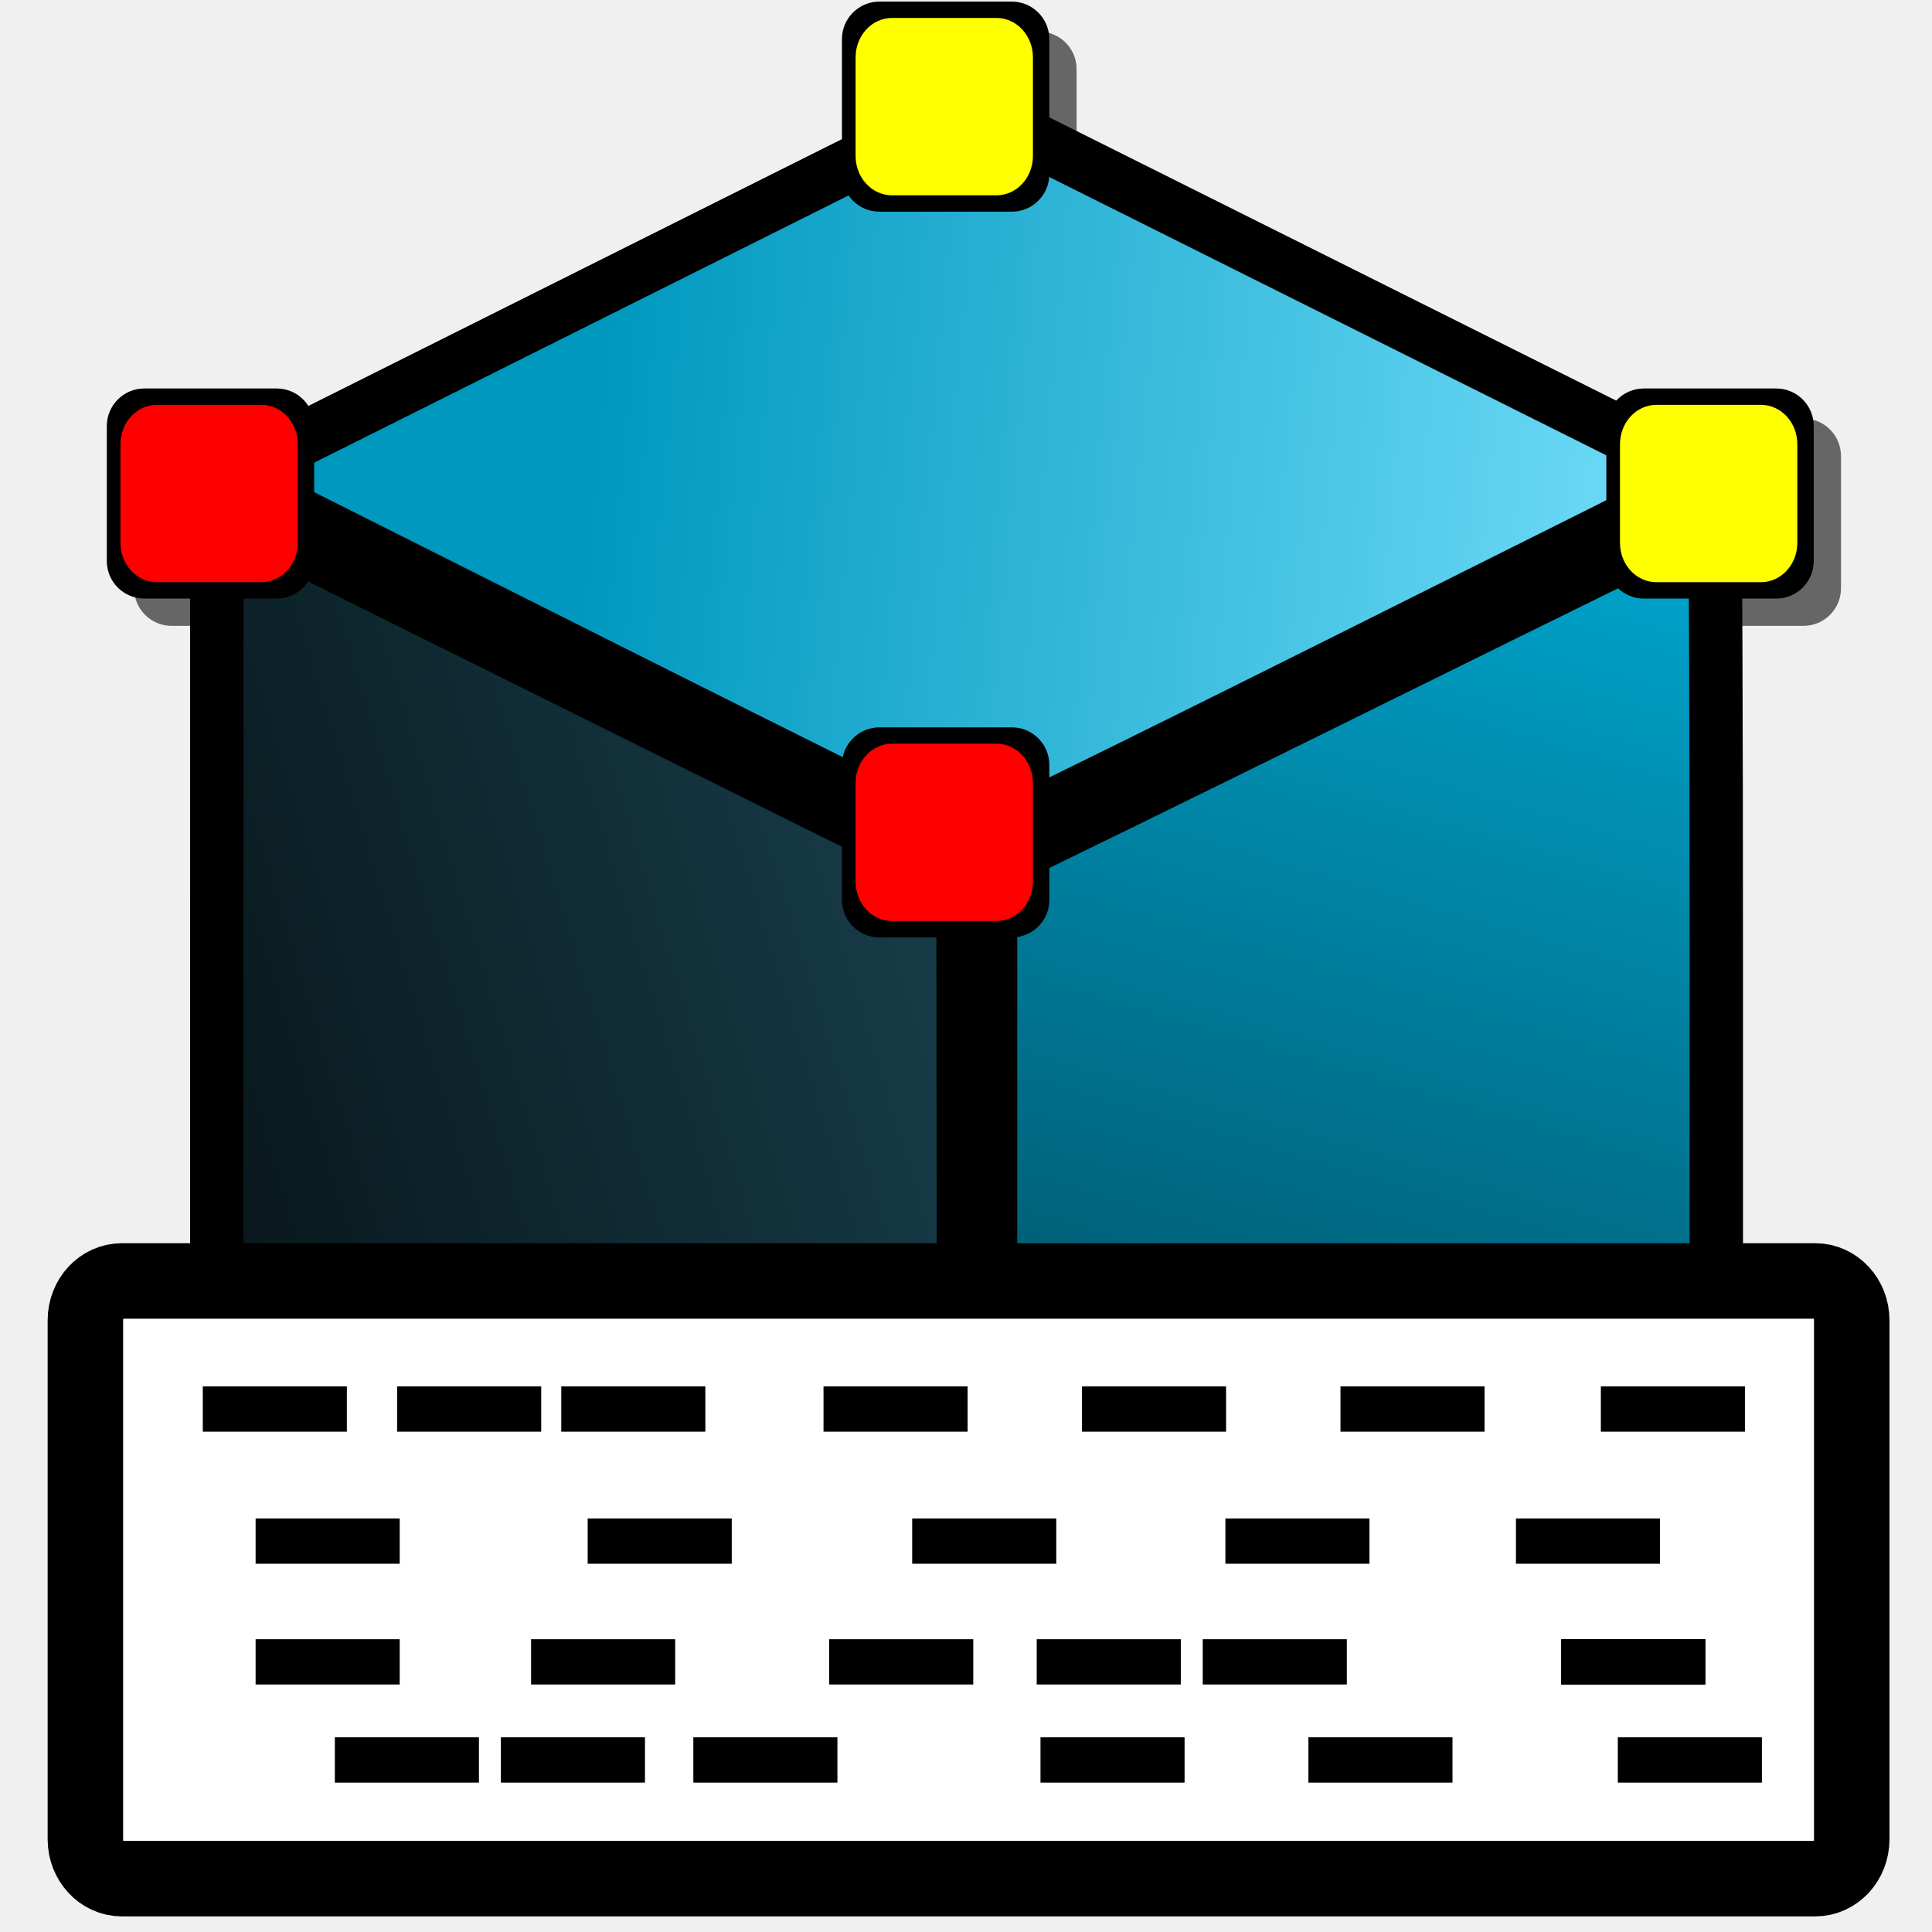
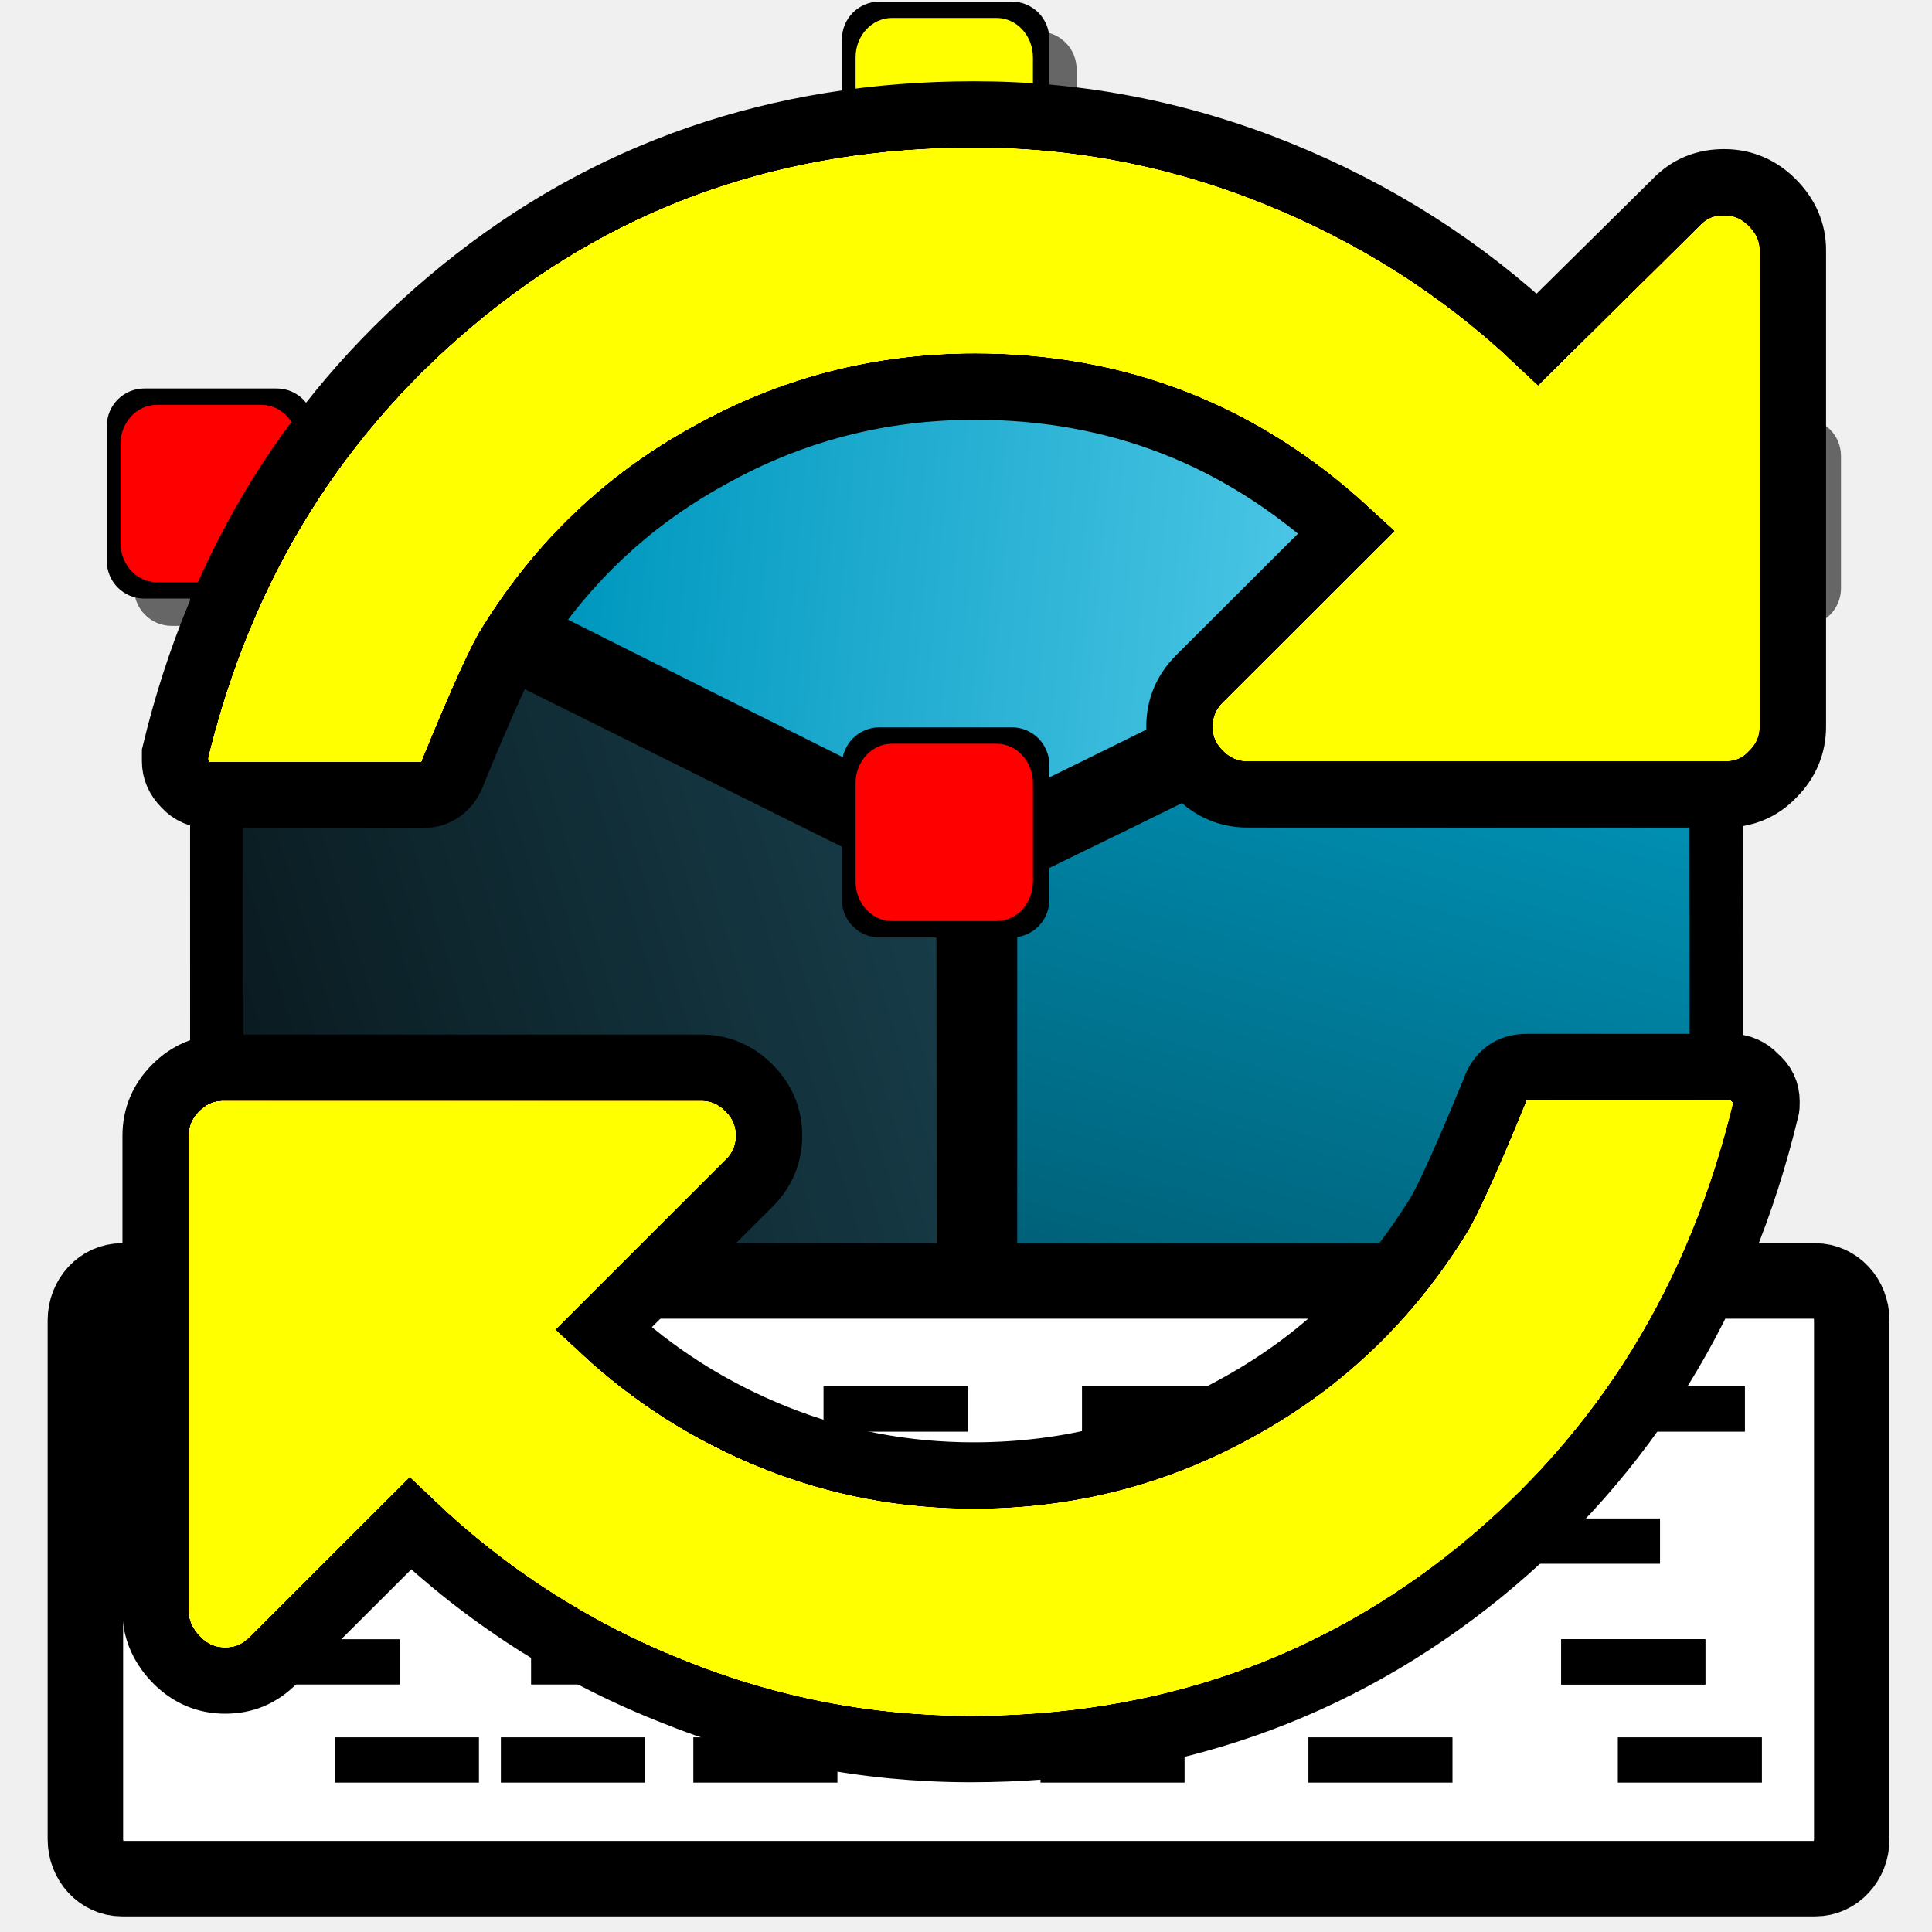
<svg xmlns="http://www.w3.org/2000/svg" xmlns:xlink="http://www.w3.org/1999/xlink" width="256px" height="256px" id="svg2985" version="1.1">
  <defs id="defs2987">
+     <linearGradient id="linearGradient5643">
+       <stop style="stop-color:#d1a800;stop-opacity:1" offset="0" id="stop5645" />
+       <stop style="stop-color:#796200;stop-opacity:1" offset="1" id="stop5647" />
+     </linearGradient>
    <linearGradient id="linearGradient5347">
      <stop style="stop-color:#09181d;stop-opacity:1;" offset="0" id="stop5349" />
      <stop style="stop-color:#246175;stop-opacity:1;" offset="1" id="stop5351" />
    </linearGradient>
    <linearGradient id="linearGradient5333">
      <stop style="stop-color:#005266;stop-opacity:1;" offset="0" id="stop5335" />
      <stop style="stop-color:#00add8;stop-opacity:1;" offset="1" id="stop5337" />
    </linearGradient>
    <linearGradient id="linearGradient5325">
      <stop style="stop-color:#0098bf;stop-opacity:1;" offset="0" id="stop5327" />
      <stop style="stop-color:#7ee5ff;stop-opacity:1;" offset="1" id="stop5329" />
    </linearGradient>
    <linearGradient id="linearGradient4760">
      <stop style="stop-color:#e6e6e6;stop-opacity:0.577;" offset="0" id="stop4762" />
      <stop id="stop4768" offset="0.712" style="stop-color:#ffffff;stop-opacity:0.492;" />
      <stop style="stop-color:#e6e6e6;stop-opacity:0.746;" offset="1" id="stop4764" />
    </linearGradient>
    <linearGradient id="linearGradient4743">
      <stop style="stop-color:#000080;stop-opacity:1;" offset="0" id="stop4745" />
      <stop style="stop-color:#000080;stop-opacity:0;" offset="1" id="stop4747" />
    </linearGradient>
    <linearGradient id="linearGradient4729">
      <stop style="stop-color:#000091;stop-opacity:1;" offset="0" id="stop4731" />
      <stop id="stop4737" offset="0.5" style="stop-color:#6e6eff;stop-opacity:1;" />
      <stop style="stop-color:#0606e1;stop-opacity:1;" offset="0.75" id="stop4739" />
      <stop id="stop4741" offset="0.875" style="stop-color:#5151f1;stop-opacity:1;" />
      <stop style="stop-color:#000081;stop-opacity:1;" offset="1" id="stop4733" />
    </linearGradient>
    <linearGradient xlink:href="#linearGradient3170" id="linearGradient3176" x1="138.545" y1="72.727" x2="110.545" y2="180.364" gradientUnits="userSpaceOnUse" />
    <linearGradient id="linearGradient3170">
      <stop style="stop-color:#00ff00;stop-opacity:1" offset="0" id="stop3172" />
      <stop style="stop-color:#17280b;stop-opacity:1" offset="1" id="stop3174" />
    </linearGradient>
    <filter id="filter4151" style="color-interpolation-filters:sRGB;">
      <feFlood id="feFlood4153" flood-opacity="0.5" flood-color="rgb(0,0,0)" result="flood" />
      <feComposite id="feComposite4155" in2="SourceGraphic" in="flood" operator="in" result="composite1" />
      <feGaussianBlur id="feGaussianBlur4157" in="composite" stdDeviation="2" result="blur" />
      <feOffset id="feOffset4159" dx="3.7" dy="4" result="offset" />
      <feComposite id="feComposite4161" in2="offset" in="SourceGraphic" operator="over" result="composite2" />
    </filter>
    <filter id="filter4163" style="color-interpolation-filters:sRGB;">
      <feFlood id="feFlood4165" flood-opacity="0.5" flood-color="rgb(0,0,0)" result="flood" />
      <feComposite id="feComposite4167" in2="SourceGraphic" in="flood" operator="in" result="composite1" />
      <feGaussianBlur id="feGaussianBlur4169" in="composite" stdDeviation="2" result="blur" />
      <feOffset id="feOffset4171" dx="3.7" dy="4" result="offset" />
      <feComposite id="feComposite4173" in2="offset" in="SourceGraphic" operator="over" result="composite2" />
    </filter>
    <filter color-interpolation-filters="sRGB" id="filter4163-6">
      <feFlood id="feFlood4165-9" flood-opacity="0.5" flood-color="rgb(0,0,0)" result="flood" />
      <feComposite id="feComposite4167-6" in2="SourceGraphic" in="flood" operator="in" result="composite1" />
      <feGaussianBlur id="feGaussianBlur4169-5" stdDeviation="2" result="blur" />
      <feOffset id="feOffset4171-7" dx="3.7" dy="4" result="offset" />
      <feComposite id="feComposite4173-8" in2="offset" in="SourceGraphic" operator="over" result="composite2" />
    </filter>
    <filter color-interpolation-filters="sRGB" id="filter4151-2">
      <feFlood id="feFlood4153-4" flood-opacity="0.5" flood-color="rgb(0,0,0)" result="flood" />
      <feComposite id="feComposite4155-0" in2="SourceGraphic" in="flood" operator="in" result="composite1" />
      <feGaussianBlur id="feGaussianBlur4157-4" stdDeviation="2" result="blur" />
      <feOffset id="feOffset4159-4" dx="3.7" dy="4" result="offset" />
      <feComposite id="feComposite4161-8" in2="offset" in="SourceGraphic" operator="over" result="composite2" />
    </filter>
    <filter color-interpolation-filters="sRGB" id="filter4151-3">
      <feFlood id="feFlood4153-2" flood-opacity="0.5" flood-color="rgb(0,0,0)" result="flood" />
      <feComposite id="feComposite4155-4" in2="SourceGraphic" in="flood" operator="in" result="composite1" />
      <feGaussianBlur id="feGaussianBlur4157-5" stdDeviation="2" result="blur" />
      <feOffset id="feOffset4159-1" dx="3.7" dy="4" result="offset" />
      <feComposite id="feComposite4161-1" in2="offset" in="SourceGraphic" operator="over" result="composite2" />
    </filter>
    <filter color-interpolation-filters="sRGB" id="filter4163-4">
      <feFlood id="feFlood4165-7" flood-opacity="0.5" flood-color="rgb(0,0,0)" result="flood" />
      <feComposite id="feComposite4167-3" in2="SourceGraphic" in="flood" operator="in" result="composite1" />
      <feGaussianBlur id="feGaussianBlur4169-1" stdDeviation="2" result="blur" />
      <feOffset id="feOffset4171-5" dx="3.7" dy="4" result="offset" />
      <feComposite id="feComposite4173-3" in2="offset" in="SourceGraphic" operator="over" result="composite2" />
    </filter>
    <filter color-interpolation-filters="sRGB" id="filter4151-6">
      <feFlood id="feFlood4153-5" flood-opacity="0.5" flood-color="rgb(0,0,0)" result="flood" />
      <feComposite id="feComposite4155-04" in2="SourceGraphic" in="flood" operator="in" result="composite1" />
      <feGaussianBlur id="feGaussianBlur4157-6" stdDeviation="2" result="blur" />
      <feOffset id="feOffset4159-6" dx="3.7" dy="4" result="offset" />
      <feComposite id="feComposite4161-2" in2="offset" in="SourceGraphic" operator="over" result="composite2" />
    </filter>
    <filter color-interpolation-filters="sRGB" id="filter4163-66">
      <feFlood id="feFlood4165-6" flood-opacity="0.5" flood-color="rgb(0,0,0)" result="flood" />
      <feComposite id="feComposite4167-39" in2="SourceGraphic" in="flood" operator="in" result="composite1" />
      <feGaussianBlur id="feGaussianBlur4169-3" stdDeviation="2" result="blur" />
      <feOffset id="feOffset4171-79" dx="3.7" dy="4" result="offset" />
      <feComposite id="feComposite4173-82" in2="offset" in="SourceGraphic" operator="over" result="composite2" />
    </filter>
    <filter color-interpolation-filters="sRGB" id="filter4163-66-4">
      <feFlood id="feFlood4165-6-7" flood-opacity="0.5" flood-color="rgb(0,0,0)" result="flood" />
      <feComposite id="feComposite4167-39-7" in2="SourceGraphic" in="flood" operator="in" result="composite1" />
      <feGaussianBlur id="feGaussianBlur4169-3-7" stdDeviation="2" result="blur" />
      <feOffset id="feOffset4171-79-7" dx="3.7" dy="4" result="offset" />
      <feComposite id="feComposite4173-82-2" in2="offset" in="SourceGraphic" operator="over" result="composite2" />
    </filter>
    <filter color-interpolation-filters="sRGB" id="filter4163-66-2">
      <feFlood id="feFlood4165-6-3" flood-opacity="0.5" flood-color="rgb(0,0,0)" result="flood" />
      <feComposite id="feComposite4167-39-1" in2="SourceGraphic" in="flood" operator="in" result="composite1" />
      <feGaussianBlur id="feGaussianBlur4169-3-6" stdDeviation="2" result="blur" />
      <feOffset id="feOffset4171-79-4" dx="3.7" dy="4" result="offset" />
      <feComposite id="feComposite4173-82-0" in2="offset" in="SourceGraphic" operator="over" result="composite2" />
    </filter>
    <filter color-interpolation-filters="sRGB" id="filter4163-66-46">
      <feFlood id="feFlood4165-6-0" flood-opacity="0.5" flood-color="rgb(0,0,0)" result="flood" />
      <feComposite id="feComposite4167-39-2" in2="SourceGraphic" in="flood" operator="in" result="composite1" />
      <feGaussianBlur id="feGaussianBlur4169-3-0" stdDeviation="2" result="blur" />
      <feOffset id="feOffset4171-79-6" dx="3.7" dy="4" result="offset" />
      <feComposite id="feComposite4173-82-07" in2="offset" in="SourceGraphic" operator="over" result="composite2" />
    </filter>
    <radialGradient xlink:href="#linearGradient4729" id="radialGradient4735" cx="108.125" cy="92.528" fx="108.125" fy="92.528" r="15.594" gradientTransform="matrix(1.09018,-0.02404818,0.0116676,0.5289294,-10.83033,49.40937)" gradientUnits="userSpaceOnUse" />
    <linearGradient xlink:href="#linearGradient4743" id="linearGradient4749" x1="105" y1="135.75" x2="70.5" y2="134.5" gradientUnits="userSpaceOnUse" />
    <linearGradient xlink:href="#linearGradient4760" id="linearGradient4766" x1="95" y1="54.25" x2="120.25" y2="54.25" gradientUnits="userSpaceOnUse" />
    <filter id="filter4904" color-interpolation-filters="sRGB">
      <feGaussianBlur id="feGaussianBlur4906" stdDeviation="4" result="result8" />
      <feOffset id="feOffset4908" dx="4" dy="4" result="result11" />
      <feComposite id="feComposite4910" in2="result11" result="result6" in="SourceGraphic" operator="in" />
      <feFlood id="feFlood4912" result="result10" in="result6" flood-opacity="1" flood-color="rgb(0,0,0)" />
      <feBlend id="feBlend4914" in2="result10" mode="normal" in="result6" result="result12" />
      <feComposite id="feComposite4916" in2="SourceGraphic" result="result2" operator="in" />
    </filter>
    <filter id="filter5083" height="1" width="1" y="0" x="0" color-interpolation-filters="sRGB">
      <feColorMatrix id="feColorMatrix5085" result="result2" type="luminanceToAlpha" />
      <feDiffuseLighting id="feDiffuseLighting5087" diffuseConstant="0.5" result="result1" surfaceScale="-10">
        <feDistantLight id="feDistantLight5089" elevation="20" azimuth="225" />
      </feDiffuseLighting>
      <feComposite id="feComposite5091" in2="SourceGraphic" result="result3" k3="1" k2="1" k1="1" in="result1" operator="arithmetic" />
      <feBlend id="feBlend5093" in2="result3" result="result4" mode="multiply" in="result2" />
      <feComposite id="feComposite5095" in2="result4" result="result5" operator="arithmetic" k2="1.2" />
      <feComposite id="feComposite5097" in2="SourceGraphic" operator="in" in="result5" />
    </filter>
    <filter id="filter5083-1" height="1" width="1" y="0" x="0" color-interpolation-filters="sRGB">
      <feColorMatrix id="feColorMatrix5085-5" result="result2" type="luminanceToAlpha" />
      <feDiffuseLighting id="feDiffuseLighting5087-5" diffuseConstant="0.5" result="result1" surfaceScale="-10">
        <feDistantLight id="feDistantLight5089-0" elevation="20" azimuth="225" />
      </feDiffuseLighting>
      <feComposite k4="0" id="feComposite5091-5" in2="SourceGraphic" result="result3" k3="1" k2="1" k1="1" in="result1" operator="arithmetic" />
      <feBlend id="feBlend5093-6" in2="result3" result="result4" mode="multiply" in="result2" />
      <feComposite k4="0" k3="0" k1="0" id="feComposite5095-6" in2="result4" result="result5" operator="arithmetic" k2="1.2" />
      <feComposite id="feComposite5097-3" in2="SourceGraphic" operator="in" in="result5" />
    </filter>
    <filter id="filter5256" style="color-interpolation-filters:sRGB;">
      <feFlood id="feFlood5258" flood-opacity="0.5" flood-color="rgb(0,0,0)" result="flood" />
      <feComposite id="feComposite5260" in2="SourceGraphic" in="flood" operator="in" result="composite1" />
      <feGaussianBlur id="feGaussianBlur5262" in="composite" stdDeviation="2" result="blur" />
      <feOffset id="feOffset5264" dx="3.7" dy="4" result="offset" />
      <feComposite id="feComposite5266" in2="offset" in="SourceGraphic" operator="over" result="composite2" />
    </filter>
    <filter id="filter5268" style="color-interpolation-filters:sRGB;">
      <feFlood id="feFlood5270" flood-opacity="0.5" flood-color="rgb(0,0,0)" result="flood" />
      <feComposite id="feComposite5272" in2="SourceGraphic" in="flood" operator="in" result="composite1" />
      <feGaussianBlur id="feGaussianBlur5274" in="composite" stdDeviation="2" result="blur" />
      <feOffset id="feOffset5276" dx="3.7" dy="4" result="offset" />
      <feComposite id="feComposite5278" in2="offset" in="SourceGraphic" operator="over" result="composite2" />
    </filter>
    <linearGradient xlink:href="#linearGradient5325" id="linearGradient5331" x1="79.196" y1="53.06" x2="239.709" y2="67.91" gradientUnits="userSpaceOnUse" />
    <linearGradient xlink:href="#linearGradient5333" id="linearGradient5339" x1="185.262" y1="206.503" x2="229.103" y2="57.303" gradientUnits="userSpaceOnUse" />
    <linearGradient xlink:href="#linearGradient5347" id="linearGradient5353" x1="36.77" y1="182.461" x2="231.931" y2="123.064" gradientUnits="userSpaceOnUse" />
+     <filter style="color-interpolation-filters:sRGB;" id="filter5627">
+       <feColorMatrix values="3.552 0 0 1.233 -1.276 0 3.552 0 1.233 -1.276 0 0 3.552 1.233 -1.276 0 0 0 1 0" id="feColorMatrix5629" />
+     </filter>
+     <linearGradient xlink:href="#linearGradient5643" id="linearGradient5649" x1="-13.6" y1="128.05" x2="269.6" y2="128.05" gradientUnits="userSpaceOnUse" />
+     <linearGradient xlink:href="#linearGradient5643" id="linearGradient5679" gradientUnits="userSpaceOnUse" x1="-13.6" y1="128.05" x2="269.6" y2="128.05" />
  </defs>
  <g id="layer1">
    <rect style="fill:#666666" id="rect5673" width="27.476" height="27.476" x="216.465" y="55.453" rx="4.971" ry="4.971" />
    <rect style="fill:#666666" id="rect3095" width="27.476" height="27.476" x="115.178" y="4.188" rx="4.971" ry="4.971" />
    <rect ry="4.971" rx="4.971" y="55.453" x="17.768" height="27.476" width="27.476" id="rect5657" style="fill:#666666" />
    <path style="opacity:1;fill:url(#linearGradient5331);fill-opacity:1;stroke:#000000;stroke-width:7.071;stroke-linecap:round;stroke-linejoin:round;stroke-miterlimit:4;stroke-opacity:1;stroke-dasharray:none" d="M 78.508,87.692 29.839,63.251 79.008,38.664 128.178,14.078 l 49.264,24.614 49.264,24.614 -49.057,24.516 c -26.981,13.484 -49.375,24.47 -49.764,24.414 -0.389,-0.056 -22.608,-11.101 -49.377,-24.543 z" id="path5319" />
    <path style="opacity:1;fill:url(#linearGradient5353);fill-opacity:1;stroke:#000000;stroke-width:7.071;stroke-linecap:round;stroke-linejoin:round;stroke-miterlimit:4;stroke-opacity:1;stroke-dasharray:none" d="m 77.692,212.173 -48.964,-24.528 -0.003,-60.277 -0.003,-60.277 49.442,24.568 49.442,24.568 0.056,60.281 c 0.031,33.154 -0.183,60.261 -0.474,60.237 -0.292,-0.024 -22.564,-11.081 -49.494,-24.572 l 2.1e-5,0 z" id="path5321" />
    <path style="opacity:1;fill:url(#linearGradient5339);fill-opacity:1;stroke:#000000;stroke-width:7.071;stroke-linecap:round;stroke-linejoin:round;stroke-miterlimit:4;stroke-opacity:1;stroke-dasharray:none" d="m 131.253,175.002 0,-60.372 2.298,-0.928 c 1.264,-0.51 22.792,-11.049 47.839,-23.42 25.048,-12.371 45.651,-22.493 45.785,-22.493 0.134,0 0.244,26.976 0.244,59.948 l 0,59.948 -47.704,23.845 c -26.237,13.115 -47.875,23.845 -48.083,23.845 -0.209,0 -0.379,-27.167 -0.379,-60.372 z" id="path5323" />
    <rect ry="4.971" rx="4.971" y="96.377" x="111.563" height="27.838" width="27.476" id="rect5643" style="fill:#000000" />
    <rect ry="5.212" rx="4.823" y="98.546" x="113.37" height="23.499" width="23.499" id="rect5645" style="fill:#ff0000" />
    <rect style="fill:#000000" id="rect3097" width="27.476" height="27.838" x="111.563" y="0.211" rx="4.971" ry="4.971" />
    <rect style="fill:#ffff00" id="rect3099" width="23.499" height="23.499" x="113.37" y="2.38" rx="4.823" ry="5.212" />
    <rect style="fill:#000000" id="rect5675" width="27.476" height="27.838" x="212.85" y="51.476" rx="4.971" ry="4.971" />
    <rect style="fill:#ffff00" id="rect5677" width="23.499" height="23.499" x="214.657" y="53.645" rx="4.823" ry="5.212" />
    <rect ry="4.971" rx="4.971" y="51.476" x="14.153" height="27.838" width="27.476" id="rect5659" style="fill:#000000" />
    <rect ry="5.212" rx="4.823" y="53.645" x="15.96" height="23.499" width="23.499" id="rect5661" style="fill:#ff0000" />
    <rect style="fill:#ffffff;fill-opacity:1;stroke:#000000;stroke-width:10;stroke-linecap:round;stroke-linejoin:round;stroke-miterlimit:4;stroke-opacity:1;stroke-dasharray:none" id="rect6590" width="234.052" height="79.196" x="11.314" y="169.733" rx="4.823" ry="5.212" />
    <path id="path7104" d="m 52.62,186.704 19.092,0" style="fill:none;stroke:#000000;stroke-width:6;stroke-linecap:butt;stroke-linejoin:miter;stroke-miterlimit:4;stroke-opacity:1;stroke-dasharray:none" />
    <path id="path7106" d="m 74.37,186.704 19.092,0" style="fill:none;stroke:#000000;stroke-width:6;stroke-linecap:butt;stroke-linejoin:miter;stroke-miterlimit:4;stroke-opacity:1;stroke-dasharray:none" />
    <path id="path7108" d="m 109.12,186.704 19.092,0" style="fill:none;stroke:#000000;stroke-width:6;stroke-linecap:butt;stroke-linejoin:miter;stroke-miterlimit:4;stroke-opacity:1;stroke-dasharray:none" />
    <path id="path7110" d="m 143.37,186.704 19.092,0" style="fill:none;stroke:#000000;stroke-width:6;stroke-linecap:butt;stroke-linejoin:miter;stroke-miterlimit:4;stroke-opacity:1;stroke-dasharray:none" />
    <path style="fill:none;stroke:#000000;stroke-width:6;stroke-linecap:butt;stroke-linejoin:miter;stroke-miterlimit:4;stroke-opacity:1;stroke-dasharray:none" d="m 212.12,186.704 19.092,0" id="path7114" />
    <path id="path7112" d="m 177.62,186.704 19.092,0" style="fill:none;stroke:#000000;stroke-width:6;stroke-linecap:butt;stroke-linejoin:miter;stroke-miterlimit:4;stroke-opacity:1;stroke-dasharray:none" />
    <path style="fill:none;stroke:#000000;stroke-width:6;stroke-linecap:butt;stroke-linejoin:miter;stroke-miterlimit:4;stroke-opacity:1;stroke-dasharray:none" d="m 33.87,220.204 19.092,0" id="path7128" />
    <path id="path7142" d="m 66.37,233.204 19.092,0" style="fill:none;stroke:#000000;stroke-width:6;stroke-linecap:butt;stroke-linejoin:miter;stroke-miterlimit:4;stroke-opacity:1;stroke-dasharray:none" />
    <path id="path7144" d="m 91.87,233.204 19.092,0" style="fill:none;stroke:#000000;stroke-width:6;stroke-linecap:butt;stroke-linejoin:miter;stroke-miterlimit:4;stroke-opacity:1;stroke-dasharray:none" />
    <path id="path7146" d="m 137.87,233.204 19.092,0" style="fill:none;stroke:#000000;stroke-width:6;stroke-linecap:butt;stroke-linejoin:miter;stroke-miterlimit:4;stroke-opacity:1;stroke-dasharray:none" />
    <path id="path7148" d="m 173.37,233.204 19.092,0" style="fill:none;stroke:#000000;stroke-width:6;stroke-linecap:butt;stroke-linejoin:miter;stroke-miterlimit:4;stroke-opacity:1;stroke-dasharray:none" />
    <path id="path7150" d="m 214.37,233.204 19.092,0" style="fill:none;stroke:#000000;stroke-width:6;stroke-linecap:butt;stroke-linejoin:miter;stroke-miterlimit:4;stroke-opacity:1;stroke-dasharray:none" />
    <path style="fill:none;stroke:#000000;stroke-width:6;stroke-linecap:butt;stroke-linejoin:miter;stroke-miterlimit:4;stroke-opacity:1;stroke-dasharray:none" d="m 44.37,233.204 19.092,0" id="path7140" />
    <path id="path7138" d="m 70.37,220.204 19.092,0" style="fill:none;stroke:#000000;stroke-width:6;stroke-linecap:butt;stroke-linejoin:miter;stroke-miterlimit:4;stroke-opacity:1;stroke-dasharray:none" />
    <path style="fill:none;stroke:#000000;stroke-width:6;stroke-linecap:butt;stroke-linejoin:miter;stroke-miterlimit:4;stroke-opacity:1;stroke-dasharray:none" d="m 109.87,220.204 19.092,0" id="path7130" />
    <path style="fill:none;stroke:#000000;stroke-width:6;stroke-linecap:butt;stroke-linejoin:miter;stroke-miterlimit:4;stroke-opacity:1;stroke-dasharray:none" d="m 137.37,220.204 19.092,0" id="path7132" />
    <path style="fill:none;stroke:#000000;stroke-width:6;stroke-linecap:butt;stroke-linejoin:miter;stroke-miterlimit:4;stroke-opacity:1;stroke-dasharray:none" d="m 159.37,220.204 19.092,0" id="path7134" />
    <path style="fill:none;stroke:#000000;stroke-width:6;stroke-linecap:butt;stroke-linejoin:miter;stroke-miterlimit:4;stroke-opacity:1;stroke-dasharray:none" d="m 206.87,220.204 19.092,0" id="path7136" />
    <path id="path7126" d="m 206.87,220.204 19.092,0" style="fill:none;stroke:#000000;stroke-width:6;stroke-linecap:butt;stroke-linejoin:miter;stroke-miterlimit:4;stroke-opacity:1;stroke-dasharray:none" />
    <path style="fill:none;stroke:#000000;stroke-width:6;stroke-linecap:butt;stroke-linejoin:miter;stroke-miterlimit:4;stroke-opacity:1;stroke-dasharray:none" d="m 77.87,204.204 19.092,0" id="path7118" />
    <path style="fill:none;stroke:#000000;stroke-width:6;stroke-linecap:butt;stroke-linejoin:miter;stroke-miterlimit:4;stroke-opacity:1;stroke-dasharray:none" d="m 120.87,204.204 19.092,0" id="path7120" />
    <path style="fill:none;stroke:#000000;stroke-width:6;stroke-linecap:butt;stroke-linejoin:miter;stroke-miterlimit:4;stroke-opacity:1;stroke-dasharray:none" d="m 162.37,204.204 19.092,0" id="path7122" />
    <path style="fill:none;stroke:#000000;stroke-width:6;stroke-linecap:butt;stroke-linejoin:miter;stroke-miterlimit:4;stroke-opacity:1;stroke-dasharray:none" d="m 200.87,204.204 19.092,0" id="path7124" />
    <path id="path7116" d="m 33.87,204.204 19.092,0" style="fill:none;stroke:#000000;stroke-width:6;stroke-linecap:butt;stroke-linejoin:miter;stroke-miterlimit:4;stroke-opacity:1;stroke-dasharray:none" />
    <path style="fill:none;stroke:#000000;stroke-width:6;stroke-linecap:butt;stroke-linejoin:miter;stroke-opacity:1;stroke-miterlimit:4;stroke-dasharray:none" d="m 26.87,186.704 19.092,0" id="path7102" />
+     <g style="fill:url(#linearGradient5649);fill-opacity:1;stroke:#000000;stroke-width:9.6;stroke-miterlimit:4;stroke-dasharray:none;stroke-opacity:1;filter:url(#filter5627)" id="g5583" transform="matrix(0.919117,0,0,0.9173338,11.44772,5.997062)">
+       <path style="fill:url(#linearGradient5679);fill-opacity:1;stroke:#000000;stroke-width:9.6;stroke-miterlimit:4;stroke-dasharray:none;stroke-opacity:1" id="path5585" d="m 242.2,152.6 c 0,0.5 0,0.9 -0.1,1.1 -6.6,27.5 -20.3,49.7 -41.2,66.8 -20.9,17 -45.4,25.6 -73.4,25.6 -15,0 -29.4,-2.8 -43.4,-8.5 -14,-5.6 -26.5,-13.7 -37.4,-24.1 l -19.8,19.8 c -2,2 -4.2,2.9 -6.9,2.9 -2.7,0 -5,-1 -6.9,-2.9 -1.9,-1.9 -3.1,-4.3 -3.1,-7 l 0,-68.8 c 0,-2.7 1,-5 2.9,-6.9 1.9,-1.9 4.2,-2.9 6.9,-2.9 l 68.8,0 c 2.7,0 5,1 6.9,2.9 1.9,1.9 2.9,4.2 2.9,6.9 0,2.7 -1,5 -2.9,6.9 l -21,21 c 7.3,6.8 15.5,12 24.7,15.7 9.2,3.7 18.8,5.5 28.7,5.5 13.7,0 26.5,-3.3 38.4,-10 11.9,-6.6 21.4,-15.8 28.6,-27.5 1.1,-1.7 3.9,-7.7 8.1,-18 0.8,-2.4 2.4,-3.5 4.6,-3.5 l 29.5,0 c 1.3,0 2.5,0.5 3.4,1.5 1.2,1 1.7,2.1 1.7,3.5 l 0,0 z m 3.8,-123 0,68.8 c 0,2.7 -1,5 -2.9,6.9 -1.9,2 -4.2,2.9 -6.9,2.9 l -68.8,0 c -2.7,0 -5,-1 -6.9,-2.9 -2,-2 -2.9,-4.2 -2.9,-6.9 0,-2.7 1,-5 2.9,-6.9 l 21.2,-21.2 c -15.2,-14 -33,-21 -53.6,-21 -13.7,0 -26.5,3.3 -38.4,10 -12,6.6 -21.5,15.8 -28.7,27.5 -1.1,1.7 -3.9,7.7 -8.1,18 -0.8,2.4 -2.4,3.5 -4.6,3.5 l -30.6,0 c -1.3,0 -2.5,-0.5 -3.4,-1.5 -1,-1 -1.5,-2.1 -1.5,-3.4 l 0,-1.1 C 19.4,74.8 33.3,52.6 54.3,35.5 75.2,18.5 99.8,10 128,10 c 15,0 29.5,2.8 43.6,8.5 14.1,5.7 26.7,13.7 37.6,24 l 20,-19.8 c 1.9,-2 4.2,-2.9 6.9,-2.9 2.7,0 5,1 6.9,2.9 2,2 3,4.3 3,6.9 l 0,0 z" />
+     </g>
  </g>
</svg>
